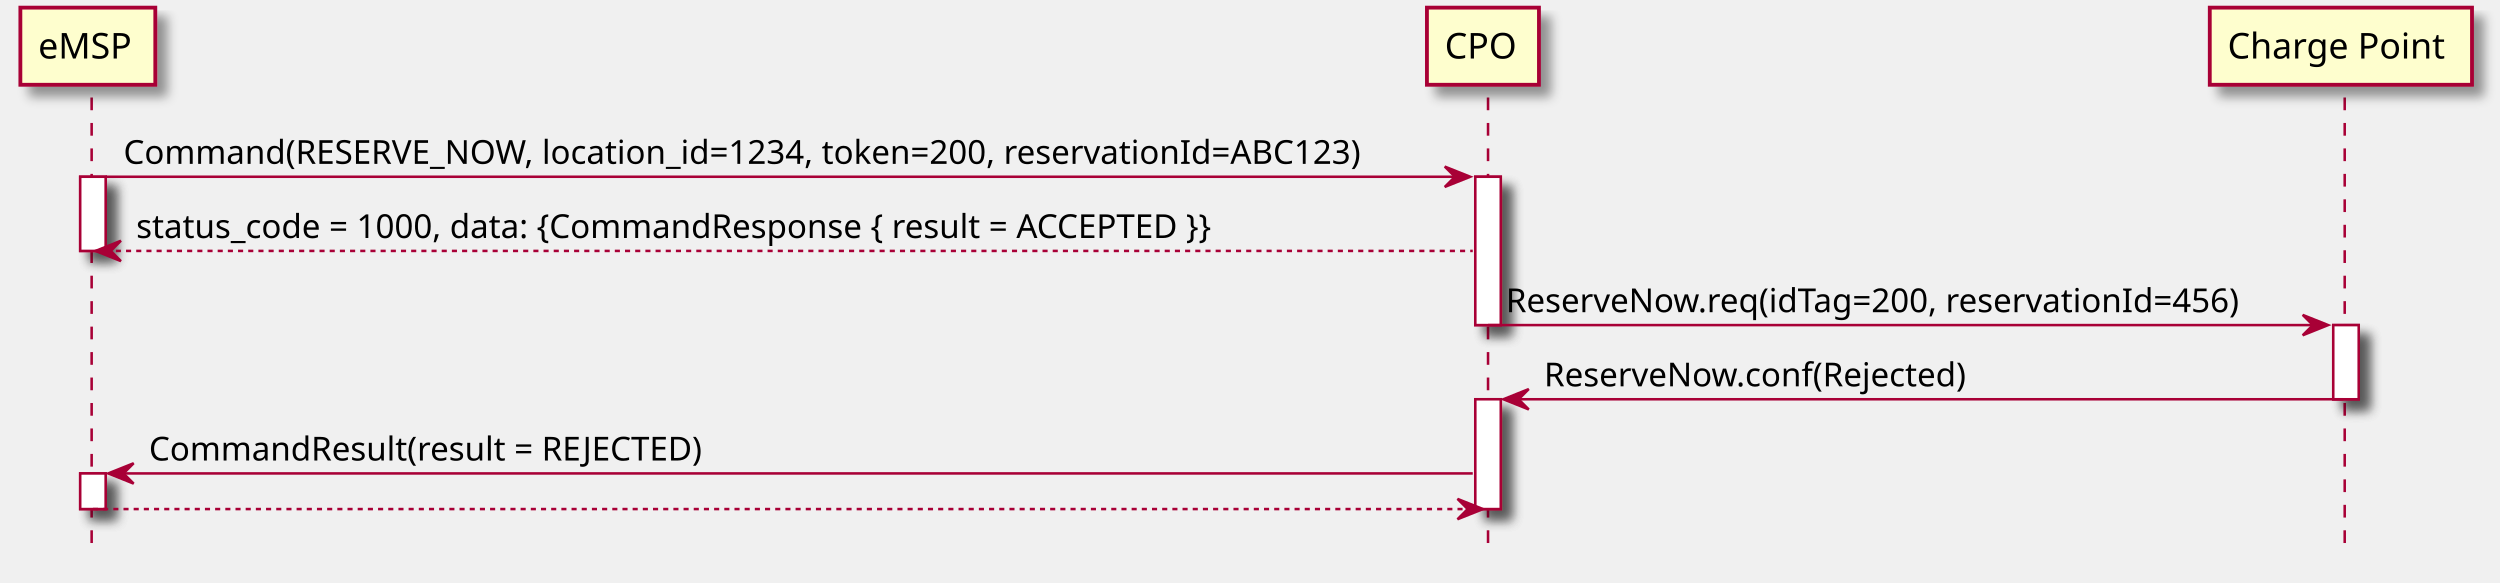
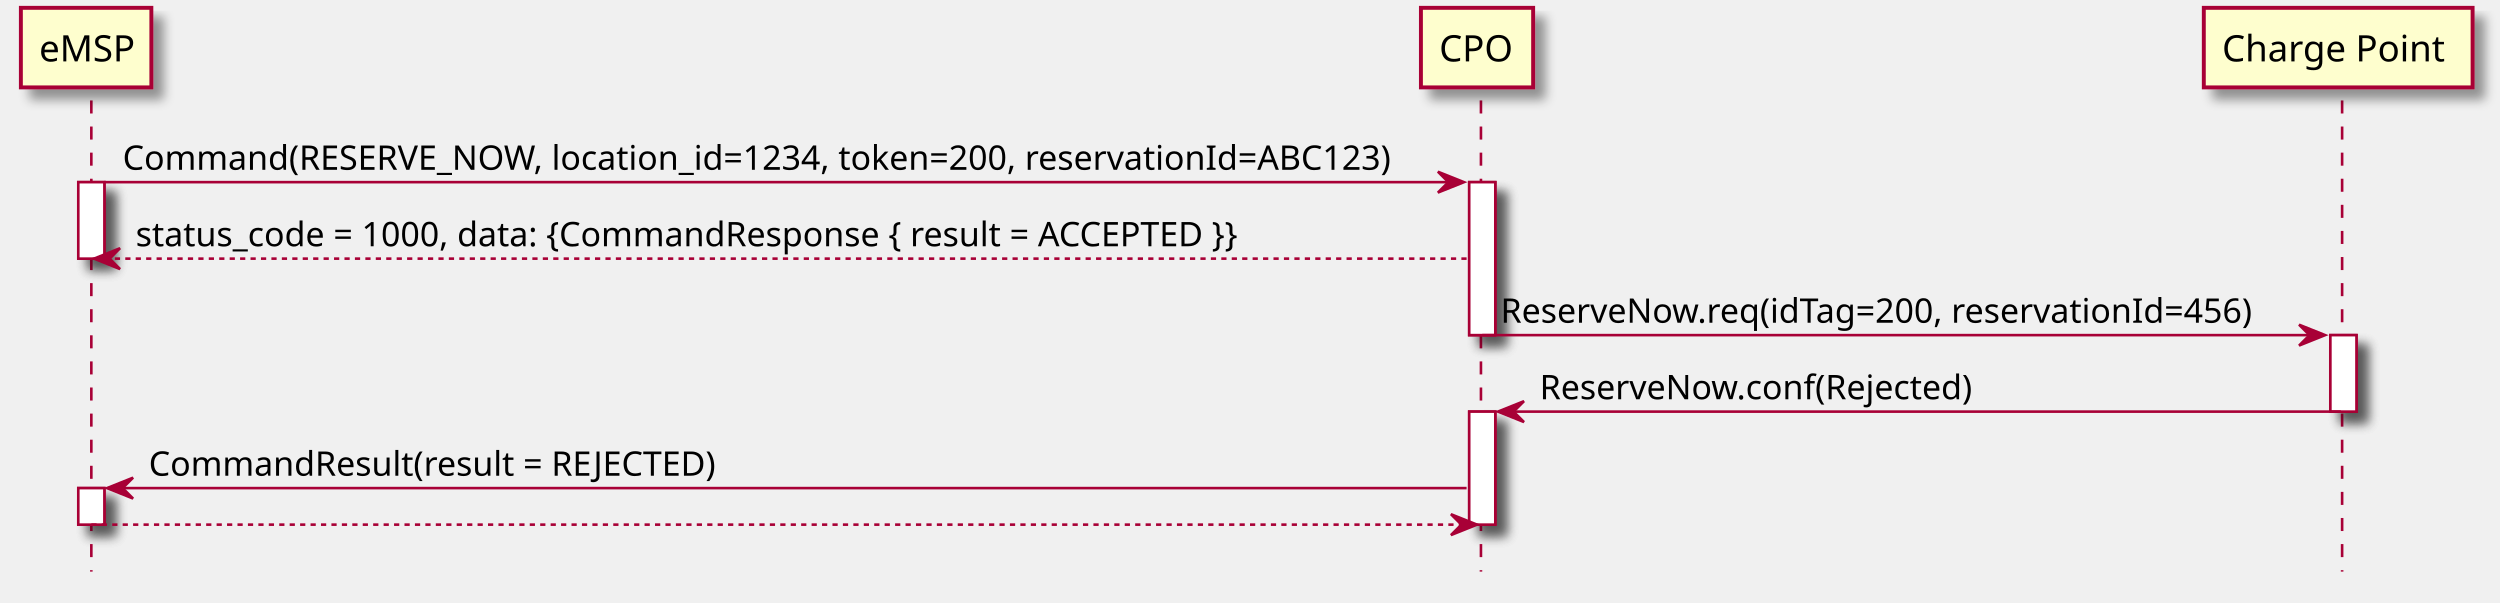
- <svg xmlns="http://www.w3.org/2000/svg" contentScriptType="application/ecmascript" contentStyleType="text/css" height="229px" preserveAspectRatio="none" style="width:982px;height:229px;" version="1.1" viewBox="0 0 982 229" width="982px" zoomAndPan="magnify">
+ <svg xmlns="http://www.w3.org/2000/svg" contentScriptType="application/ecmascript" contentStyleType="text/css" height="231px" preserveAspectRatio="none" style="width:958px;height:231px;" version="1.1" viewBox="0 0 958 231" width="958px" zoomAndPan="magnify">
  <defs>
    <filter height="300%" id="f10svwmuaicvel" width="300%" x="-1" y="-1">
      <feGaussianBlur result="blurOut" stdDeviation="2.0" />
      <feColorMatrix in="blurOut" result="blurOut2" type="matrix" values="0 0 0 0 0 0 0 0 0 0 0 0 0 0 0 0 0 0 .4 0" />
      <feOffset dx="4.0" dy="4.0" in="blurOut2" result="blurOut3" />
      <feBlend in="SourceGraphic" in2="blurOut3" mode="normal" />
    </filter>
  </defs>
  <g>
-     <rect fill="#FFFFFF" filter="url(#f10svwmuaicvel)" height="29.133" style="stroke: #A80036; stroke-width: 1.0;" width="10" x="31.5" y="69.43" />
-     <rect fill="#FFFFFF" filter="url(#f10svwmuaicvel)" height="14" style="stroke: #A80036; stroke-width: 1.0;" width="10" x="31.5" y="185.961" />
-     <rect fill="#FFFFFF" filter="url(#f10svwmuaicvel)" height="58.266" style="stroke: #A80036; stroke-width: 1.0;" width="10" x="579.5" y="69.43" />
-     <rect fill="#FFFFFF" filter="url(#f10svwmuaicvel)" height="43.133" style="stroke: #A80036; stroke-width: 1.0;" width="10" x="579.5" y="156.828" />
-     <rect fill="#FFFFFF" filter="url(#f10svwmuaicvel)" height="29.133" style="stroke: #A80036; stroke-width: 1.0;" width="10" x="916.5" y="127.695" />
-     <line style="stroke: #A80036; stroke-width: 1.0; stroke-dasharray: 5.0,5.0;" x1="36" x2="36" y1="38.297" y2="217.961" />
-     <line style="stroke: #A80036; stroke-width: 1.0; stroke-dasharray: 5.0,5.0;" x1="584.5" x2="584.5" y1="38.297" y2="217.961" />
-     <line style="stroke: #A80036; stroke-width: 1.0; stroke-dasharray: 5.0,5.0;" x1="921" x2="921" y1="38.297" y2="217.961" />
-     <rect fill="#FEFECE" filter="url(#f10svwmuaicvel)" height="30.297" style="stroke: #A80036; stroke-width: 1.5;" width="53" x="8" y="3" />
-     <text fill="#000000" font-family="sans-serif" font-size="14" lengthAdjust="spacingAndGlyphs" textLength="39" x="15" y="22.995">eMSP</text>
-     <rect fill="#FEFECE" filter="url(#f10svwmuaicvel)" height="30.297" style="stroke: #A80036; stroke-width: 1.5;" width="44" x="560.5" y="3" />
-     <text fill="#000000" font-family="sans-serif" font-size="14" lengthAdjust="spacingAndGlyphs" textLength="30" x="567.5" y="22.995">CPO</text>
-     <rect fill="#FEFECE" filter="url(#f10svwmuaicvel)" height="30.297" style="stroke: #A80036; stroke-width: 1.5;" width="103" x="868" y="3" />
-     <text fill="#000000" font-family="sans-serif" font-size="14" lengthAdjust="spacingAndGlyphs" textLength="89" x="875" y="22.995">Charge Point</text>
-     <rect fill="#FFFFFF" filter="url(#f10svwmuaicvel)" height="29.133" style="stroke: #A80036; stroke-width: 1.0;" width="10" x="31.5" y="69.43" />
-     <rect fill="#FFFFFF" filter="url(#f10svwmuaicvel)" height="14" style="stroke: #A80036; stroke-width: 1.0;" width="10" x="31.5" y="185.961" />
-     <rect fill="#FFFFFF" filter="url(#f10svwmuaicvel)" height="58.266" style="stroke: #A80036; stroke-width: 1.0;" width="10" x="579.5" y="69.43" />
-     <rect fill="#FFFFFF" filter="url(#f10svwmuaicvel)" height="43.133" style="stroke: #A80036; stroke-width: 1.0;" width="10" x="579.5" y="156.828" />
-     <rect fill="#FFFFFF" filter="url(#f10svwmuaicvel)" height="29.133" style="stroke: #A80036; stroke-width: 1.0;" width="10" x="916.5" y="127.695" />
-     <polygon fill="#A80036" points="567.5,65.43,577.5,69.43,567.5,73.43,571.5,69.43" style="stroke: #A80036; stroke-width: 1.0;" />
-     <line style="stroke: #A80036; stroke-width: 1.0;" x1="41.5" x2="573.5" y1="69.43" y2="69.43" />
-     <text fill="#000000" font-family="sans-serif" font-size="13" lengthAdjust="spacingAndGlyphs" textLength="524" x="48.5" y="64.364">Command(RESERVE_NOW, location_id=1234, token=200, reservationId=ABC123)</text>
-     <polygon fill="#A80036" points="47.5,94.562,37.5,98.562,47.5,102.562,43.5,98.562" style="stroke: #A80036; stroke-width: 1.0;" />
-     <line style="stroke: #A80036; stroke-width: 1.0; stroke-dasharray: 2.0,2.0;" x1="41.5" x2="578.5" y1="98.562" y2="98.562" />
-     <text fill="#000000" font-family="sans-serif" font-size="13" lengthAdjust="spacingAndGlyphs" textLength="470" x="53.5" y="93.497">status_code = 1000, data: {CommandResponse { result = ACCEPTED }}</text>
-     <polygon fill="#A80036" points="904.5,123.695,914.5,127.695,904.5,131.695,908.5,127.695" style="stroke: #A80036; stroke-width: 1.0;" />
-     <line style="stroke: #A80036; stroke-width: 1.0;" x1="584.5" x2="910.5" y1="127.695" y2="127.695" />
-     <text fill="#000000" font-family="sans-serif" font-size="13" lengthAdjust="spacingAndGlyphs" textLength="308" x="591.5" y="122.629">ReserveNow.req(idTag=200, reservationId=456)</text>
-     <polygon fill="#A80036" points="600.5,152.828,590.5,156.828,600.5,160.828,596.5,156.828" style="stroke: #A80036; stroke-width: 1.0;" />
-     <line style="stroke: #A80036; stroke-width: 1.0;" x1="594.5" x2="920.5" y1="156.828" y2="156.828" />
-     <text fill="#000000" font-family="sans-serif" font-size="13" lengthAdjust="spacingAndGlyphs" textLength="174" x="606.5" y="151.762">ReserveNow.conf(Rejected)</text>
-     <polygon fill="#A80036" points="52.5,181.961,42.5,185.961,52.5,189.961,48.5,185.961" style="stroke: #A80036; stroke-width: 1.0;" />
-     <line style="stroke: #A80036; stroke-width: 1.0;" x1="46.5" x2="578.5" y1="185.961" y2="185.961" />
-     <text fill="#000000" font-family="sans-serif" font-size="13" lengthAdjust="spacingAndGlyphs" textLength="232" x="58.5" y="180.895">CommandResult(result = REJECTED)</text>
-     <polygon fill="#A80036" points="572.5,195.961,582.5,199.961,572.5,203.961,576.5,199.961" style="stroke: #A80036; stroke-width: 1.0;" />
-     <line style="stroke: #A80036; stroke-width: 1.0; stroke-dasharray: 2.0,2.0;" x1="36.5" x2="578.5" y1="199.961" y2="199.961" />
+     <rect fill="#FFFFFF" filter="url(#f10svwmuaicvel)" height="29.311" style="stroke: #A80036; stroke-width: 1.0;" width="10" x="30" y="69.799" />
+     <rect fill="#FFFFFF" filter="url(#f10svwmuaicvel)" height="14" style="stroke: #A80036; stroke-width: 1.0;" width="10" x="30" y="187.041" />
+     <rect fill="#FFFFFF" filter="url(#f10svwmuaicvel)" height="58.621" style="stroke: #A80036; stroke-width: 1.0;" width="10" x="563" y="69.799" />
+     <rect fill="#FFFFFF" filter="url(#f10svwmuaicvel)" height="43.31" style="stroke: #A80036; stroke-width: 1.0;" width="10" x="563" y="157.731" />
+     <rect fill="#FFFFFF" filter="url(#f10svwmuaicvel)" height="29.311" style="stroke: #A80036; stroke-width: 1.0;" width="10" x="893" y="128.42" />
+     <line style="stroke: #A80036; stroke-width: 1.0; stroke-dasharray: 5.0,5.0;" x1="35" x2="35" y1="38.488" y2="219.041" />
+     <line style="stroke: #A80036; stroke-width: 1.0; stroke-dasharray: 5.0,5.0;" x1="567.5" x2="567.5" y1="38.488" y2="219.041" />
+     <line style="stroke: #A80036; stroke-width: 1.0; stroke-dasharray: 5.0,5.0;" x1="897.5" x2="897.5" y1="38.488" y2="219.041" />
+     <rect fill="#FEFECE" filter="url(#f10svwmuaicvel)" height="30.488" style="stroke: #A80036; stroke-width: 1.5;" width="50" x="8" y="3" />
+     <text fill="#000000" font-family="sans-serif" font-size="14" lengthAdjust="spacingAndGlyphs" textLength="36" x="15" y="23.535">eMSP</text>
+     <rect fill="#FEFECE" filter="url(#f10svwmuaicvel)" height="30.488" style="stroke: #A80036; stroke-width: 1.5;" width="43" x="544.5" y="3" />
+     <text fill="#000000" font-family="sans-serif" font-size="14" lengthAdjust="spacingAndGlyphs" textLength="29" x="551.5" y="23.535">CPO</text>
+     <rect fill="#FEFECE" filter="url(#f10svwmuaicvel)" height="30.488" style="stroke: #A80036; stroke-width: 1.5;" width="103" x="844.5" y="3" />
+     <text fill="#000000" font-family="sans-serif" font-size="14" lengthAdjust="spacingAndGlyphs" textLength="89" x="851.5" y="23.535">Charge Point</text>
+     <rect fill="#FFFFFF" filter="url(#f10svwmuaicvel)" height="29.311" style="stroke: #A80036; stroke-width: 1.0;" width="10" x="30" y="69.799" />
+     <rect fill="#FFFFFF" filter="url(#f10svwmuaicvel)" height="14" style="stroke: #A80036; stroke-width: 1.0;" width="10" x="30" y="187.041" />
+     <rect fill="#FFFFFF" filter="url(#f10svwmuaicvel)" height="58.621" style="stroke: #A80036; stroke-width: 1.0;" width="10" x="563" y="69.799" />
+     <rect fill="#FFFFFF" filter="url(#f10svwmuaicvel)" height="43.31" style="stroke: #A80036; stroke-width: 1.0;" width="10" x="563" y="157.731" />
+     <rect fill="#FFFFFF" filter="url(#f10svwmuaicvel)" height="29.311" style="stroke: #A80036; stroke-width: 1.0;" width="10" x="893" y="128.42" />
+     <polygon fill="#A80036" points="551,65.799,561,69.799,551,73.799,555,69.799" style="stroke: #A80036; stroke-width: 1.0;" />
+     <line style="stroke: #A80036; stroke-width: 1.0;" x1="40" x2="557" y1="69.799" y2="69.799" />
+     <text fill="#000000" font-family="sans-serif" font-size="13" lengthAdjust="spacingAndGlyphs" textLength="509" x="47" y="65.057">Command(RESERVE_NOW, location_id=1234, token=200, reservationId=ABC123)</text>
+     <polygon fill="#A80036" points="46,95.109,36,99.109,46,103.109,42,99.109" style="stroke: #A80036; stroke-width: 1.0;" />
+     <line style="stroke: #A80036; stroke-width: 1.0; stroke-dasharray: 2.0,2.0;" x1="40" x2="562" y1="99.109" y2="99.109" />
+     <text fill="#000000" font-family="sans-serif" font-size="13" lengthAdjust="spacingAndGlyphs" textLength="441" x="52" y="94.367">status_code = 1000, data: {CommandResponse { result = ACCEPTED }}</text>
+     <polygon fill="#A80036" points="881,124.42,891,128.42,881,132.42,885,128.42" style="stroke: #A80036; stroke-width: 1.0;" />
+     <line style="stroke: #A80036; stroke-width: 1.0;" x1="568" x2="887" y1="128.42" y2="128.42" />
+     <text fill="#000000" font-family="sans-serif" font-size="13" lengthAdjust="spacingAndGlyphs" textLength="301" x="575" y="123.678">ReserveNow.req(idTag=200, reservationId=456)</text>
+     <polygon fill="#A80036" points="584,153.731,574,157.731,584,161.731,580,157.731" style="stroke: #A80036; stroke-width: 1.0;" />
+     <line style="stroke: #A80036; stroke-width: 1.0;" x1="578" x2="897" y1="157.731" y2="157.731" />
+     <text fill="#000000" font-family="sans-serif" font-size="13" lengthAdjust="spacingAndGlyphs" textLength="169" x="590" y="152.988">ReserveNow.conf(Rejected)</text>
+     <polygon fill="#A80036" points="51,183.041,41,187.041,51,191.041,47,187.041" style="stroke: #A80036; stroke-width: 1.0;" />
+     <line style="stroke: #A80036; stroke-width: 1.0;" x1="45" x2="562" y1="187.041" y2="187.041" />
+     <text fill="#000000" font-family="sans-serif" font-size="13" lengthAdjust="spacingAndGlyphs" textLength="225" x="57" y="182.299">CommandResult(result = REJECTED)</text>
+     <polygon fill="#A80036" points="556,197.041,566,201.041,556,205.041,560,201.041" style="stroke: #A80036; stroke-width: 1.0;" />
+     <line style="stroke: #A80036; stroke-width: 1.0; stroke-dasharray: 2.0,2.0;" x1="35" x2="562" y1="201.041" y2="201.041" />
  </g>
</svg>
